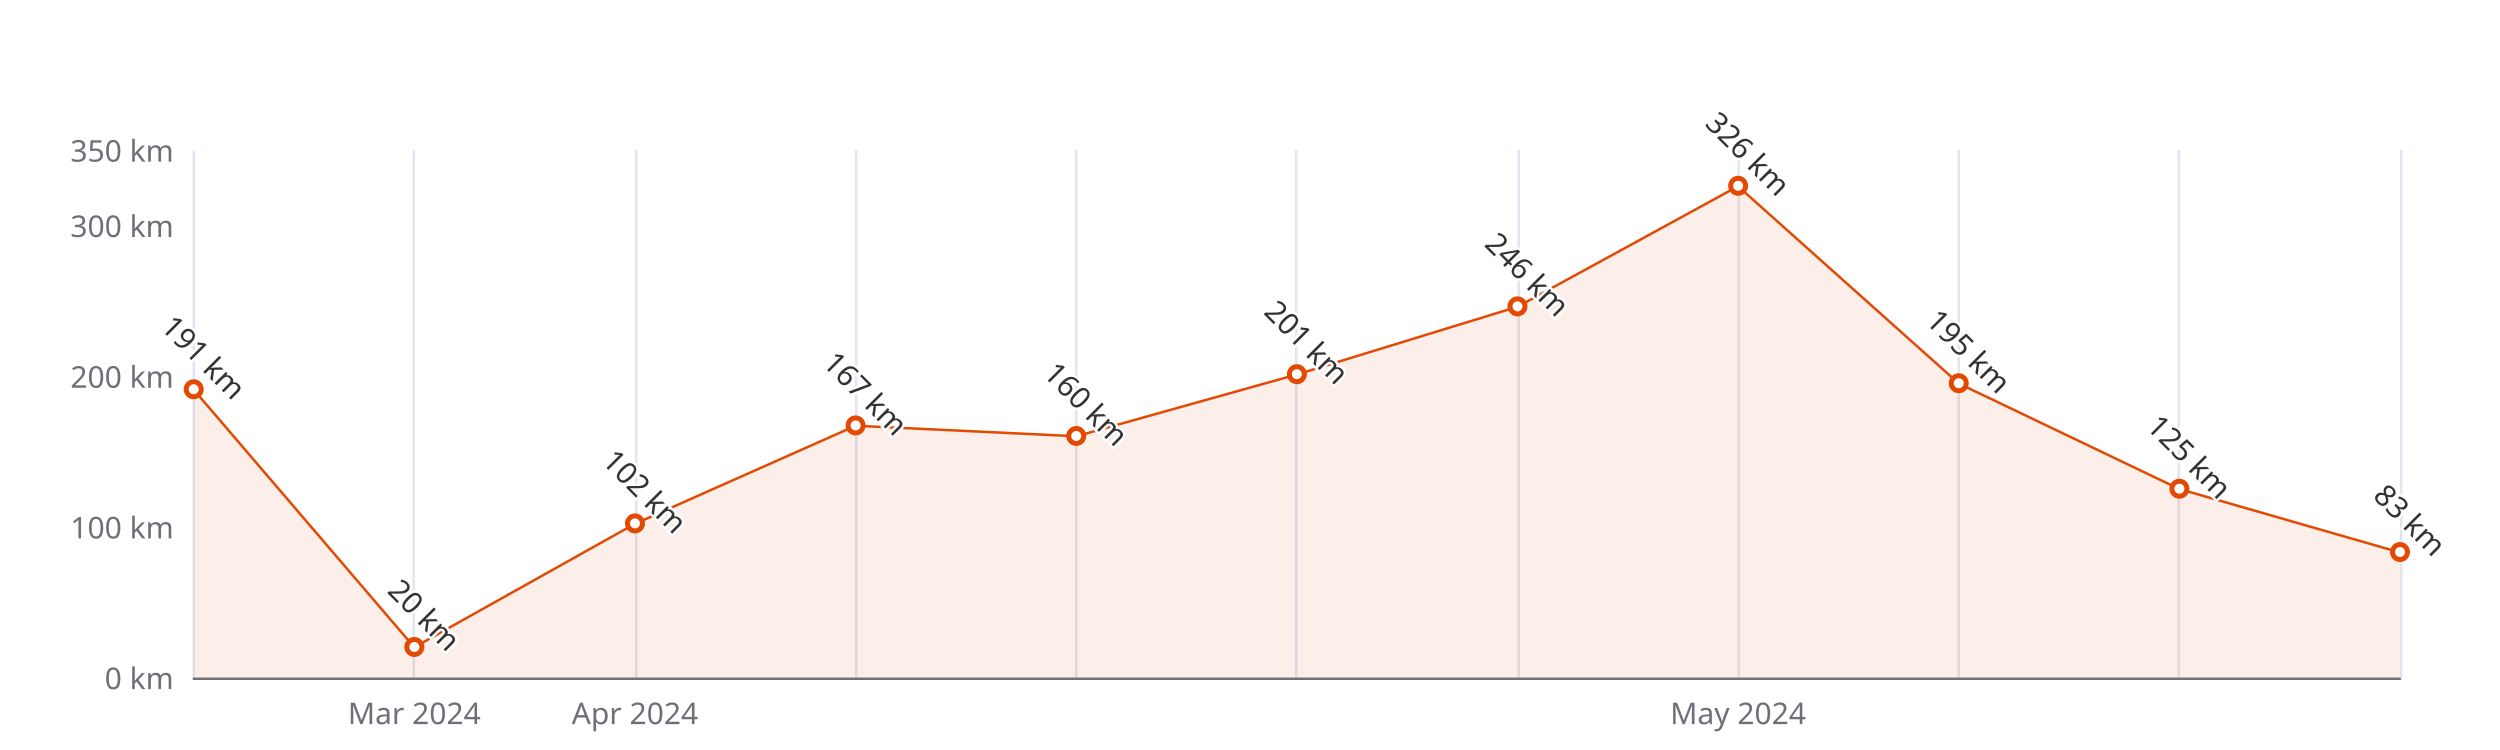
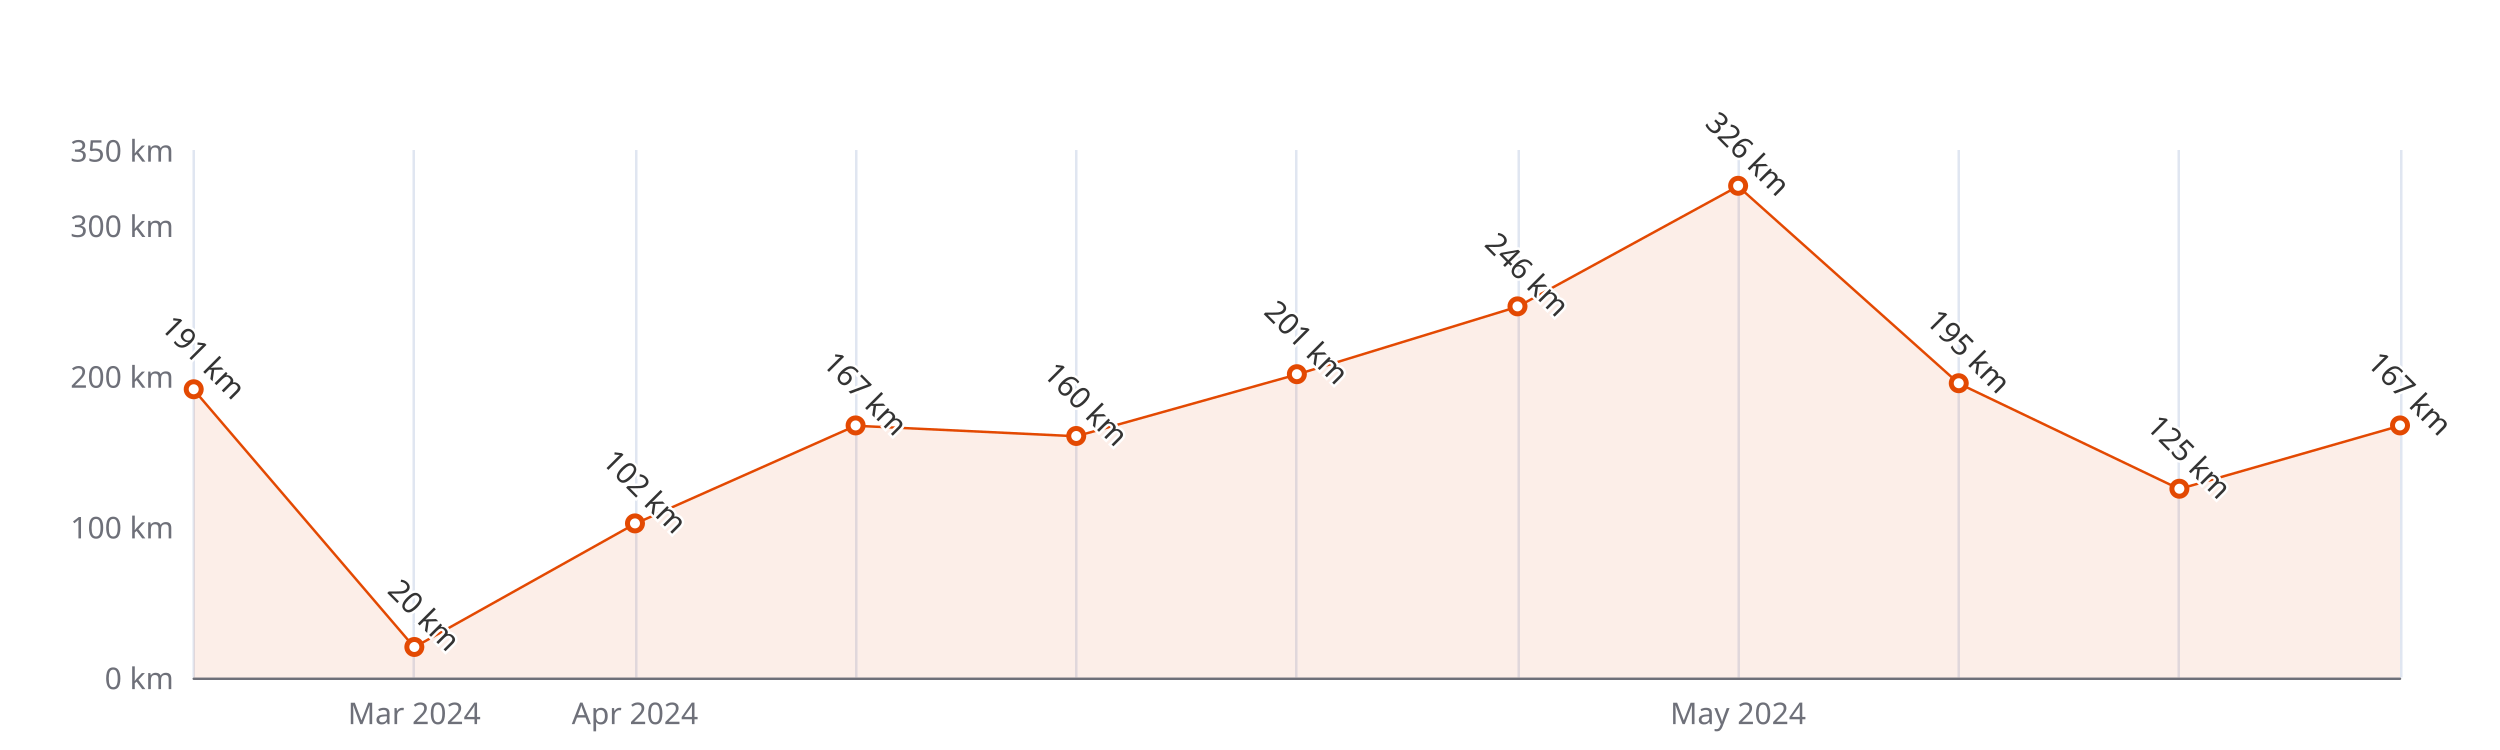
<svg xmlns="http://www.w3.org/2000/svg" width="1000" height="300" version="1.1" baseProfile="full" viewBox="0 0 1000 300">
  <rect width="1000" height="300" x="0" y="0" id="0" fill="#ffffff" />
  <path d="M77.5 60L77.5 271" fill="none" stroke="#E0E6F1" />
  <path d="M165.5 60L165.5 271" fill="none" stroke="#E0E6F1" />
  <path d="M254.5 60L254.5 271" fill="none" stroke="#E0E6F1" />
  <path d="M342.5 60L342.5 271" fill="none" stroke="#E0E6F1" />
  <path d="M430.5 60L430.5 271" fill="none" stroke="#E0E6F1" />
  <path d="M518.5 60L518.5 271" fill="none" stroke="#E0E6F1" />
  <path d="M607.5 60L607.5 271" fill="none" stroke="#E0E6F1" />
  <path d="M695.5 60L695.5 271" fill="none" stroke="#E0E6F1" />
  <path d="M783.5 60L783.5 271" fill="none" stroke="#E0E6F1" />
  <path d="M871.5 60L871.5 271" fill="none" stroke="#E0E6F1" />
  <path d="M960.5 60L960.5 271" fill="none" stroke="#E0E6F1" />
  <path d="M77.5 271.5L960 271.5" fill="none" stroke="#6E7079" stroke-linecap="round" />
  <text dominant-baseline="central" text-anchor="end" style="font-size:12px;font-family:sans-serif;" xml:space="preserve" transform="translate(69.48 271)" fill="#6E7079">0 km</text>
  <text dominant-baseline="central" text-anchor="end" style="font-size:12px;font-family:sans-serif;" xml:space="preserve" transform="translate(69.48 210.7143)" fill="#6E7079">100 km</text>
  <text dominant-baseline="central" text-anchor="end" style="font-size:12px;font-family:sans-serif;" xml:space="preserve" transform="translate(69.48 150.4286)" fill="#6E7079">200 km</text>
  <text dominant-baseline="central" text-anchor="end" style="font-size:12px;font-family:sans-serif;" xml:space="preserve" transform="translate(69.48 90.1429)" fill="#6E7079">300 km</text>
  <text dominant-baseline="central" text-anchor="end" style="font-size:12px;font-family:sans-serif;" xml:space="preserve" transform="translate(69.48 60)" fill="#6E7079">350 km</text>
  <text dominant-baseline="central" text-anchor="middle" style="font-size:12px;font-family:sans-serif;" xml:space="preserve" y="6" transform="translate(165.732 279)" fill="#6E7079">Mar 2024</text>
  <text dominant-baseline="central" text-anchor="middle" style="font-size:12px;font-family:sans-serif;" xml:space="preserve" y="6" transform="translate(253.984 279)" fill="#6E7079">Apr 2024</text>
  <text dominant-baseline="central" text-anchor="middle" style="font-size:12px;font-family:sans-serif;" xml:space="preserve" y="6" transform="translate(695.244 279)" fill="#6E7079">May 2024</text>
  <g clip-path="url(#zr5-c0)">
-     <path d="M77.5 155.9L165.7 258.9L254 209.5L342.2 170.3L430.5 174.5L518.7 149.8L607 122.7L695.2 74.5L783.5 153.4L871.7 195.6L960 221L960 271L871.7 271L783.5 271L695.2 271L607 271L518.7 271L430.5 271L342.2 271L254 271L165.7 271L77.5 271Z" fill="rgb(227,73,2)" fill-opacity="0.09" />
-     <path d="M77.5 155.9L165.7 258.9L254 209.5L342.2 170.3L430.5 174.5L518.7 149.8L607 122.7L695.2 74.5L783.5 153.4L871.7 195.6L960 221" fill="none" stroke="#E34902" stroke-linejoin="bevel" />
+     <path d="M77.5 155.9L165.7 258.9L254 209.5L342.2 170.3L430.5 174.5L518.7 149.8L607 122.7L695.2 74.5L783.5 153.4L871.7 195.6L960 170.3L960 271L871.7 271L783.5 271L695.2 271L607 271L518.7 271L430.5 271L342.2 271L254 271L165.7 271L77.5 271Z" fill="rgb(227,73,2)" fill-opacity="0.09" />
+     <path d="M77.5 155.9L165.7 258.9L254 209.5L342.2 170.3L430.5 174.5L518.7 149.8L607 122.7L695.2 74.5L783.5 153.4L871.7 195.6L960 170.3" fill="none" stroke="#E34902" stroke-linejoin="bevel" />
  </g>
  <path d="M1 0A1 1 0 1 1 1 -0.1A1 1 0 0 1 1 0" transform="matrix(3,0,0,3,77.48,155.8543)" fill="#fff" stroke="#E34902" stroke-width="0.667" />
  <path d="M1 0A1 1 0 1 1 1 -0.1A1 1 0 0 1 1 0" transform="matrix(3,0,0,3,165.732,258.9429)" fill="#fff" stroke="#E34902" stroke-width="0.667" />
  <path d="M1 0A1 1 0 1 1 1 -0.1A1 1 0 0 1 1 0" transform="matrix(3,0,0,3,253.984,209.5086)" fill="#fff" stroke="#E34902" stroke-width="0.667" />
  <path d="M1 0A1 1 0 1 1 1 -0.1A1 1 0 0 1 1 0" transform="matrix(3,0,0,3,342.236,170.3229)" fill="#fff" stroke="#E34902" stroke-width="0.667" />
  <path d="M1 0A1 1 0 1 1 1 -0.1A1 1 0 0 1 1 0" transform="matrix(3,0,0,3,430.488,174.5429)" fill="#fff" stroke="#E34902" stroke-width="0.667" />
  <path d="M1 0A1 1 0 1 1 1 -0.1A1 1 0 0 1 1 0" transform="matrix(3,0,0,3,518.74,149.8257)" fill="#fff" stroke="#E34902" stroke-width="0.667" />
  <path d="M1 0A1 1 0 1 1 1 -0.1A1 1 0 0 1 1 0" transform="matrix(3,0,0,3,606.992,122.6971)" fill="#fff" stroke="#E34902" stroke-width="0.667" />
  <path d="M1 0A1 1 0 1 1 1 -0.1A1 1 0 0 1 1 0" transform="matrix(3,0,0,3,695.244,74.4686)" fill="#fff" stroke="#E34902" stroke-width="0.667" />
  <path d="M1 0A1 1 0 1 1 1 -0.1A1 1 0 0 1 1 0" transform="matrix(3,0,0,3,783.496,153.4429)" fill="#fff" stroke="#E34902" stroke-width="0.667" />
  <path d="M1 0A1 1 0 1 1 1 -0.1A1 1 0 0 1 1 0" transform="matrix(3,0,0,3,871.748,195.6429)" fill="#fff" stroke="#E34902" stroke-width="0.667" />
-   <path d="M1 0A1 1 0 1 1 1 -0.1A1 1 0 0 1 1 0" transform="matrix(3,0,0,3,960,220.9629)" fill="#fff" stroke="#E34902" stroke-width="0.667" />
+   <path d="M1 0A1 1 0 1 1 1 -0.1A1 1 0 0 1 1 0" transform="matrix(3,0,0,3,960,170.3229)" fill="#fff" stroke="#E34902" stroke-width="0.667" />
  <text dominant-baseline="central" text-anchor="middle" style="font-size:12px;font-family:sans-serif;" xml:space="preserve" y="-6" transform="matrix(0.707,0.707,-0.707,0.707,77.48,146.8543)" fill="#333" stroke="rgb(255,255,255)" stroke-width="2" paint-order="stroke" stroke-miterlimit="2">191 km</text>
  <text dominant-baseline="central" text-anchor="middle" style="font-size:12px;font-family:sans-serif;" xml:space="preserve" y="-6" transform="matrix(0.707,0.707,-0.707,0.707,165.732,249.9429)" fill="#333" stroke="rgb(255,255,255)" stroke-width="2" paint-order="stroke" stroke-miterlimit="2">20 km</text>
  <text dominant-baseline="central" text-anchor="middle" style="font-size:12px;font-family:sans-serif;" xml:space="preserve" y="-6" transform="matrix(0.707,0.707,-0.707,0.707,253.984,200.5086)" fill="#333" stroke="rgb(255,255,255)" stroke-width="2" paint-order="stroke" stroke-miterlimit="2">102 km</text>
  <text dominant-baseline="central" text-anchor="middle" style="font-size:12px;font-family:sans-serif;" xml:space="preserve" y="-6" transform="matrix(0.707,0.707,-0.707,0.707,342.236,161.3229)" fill="#333" stroke="rgb(255,255,255)" stroke-width="2" paint-order="stroke" stroke-miterlimit="2">167 km</text>
  <text dominant-baseline="central" text-anchor="middle" style="font-size:12px;font-family:sans-serif;" xml:space="preserve" y="-6" transform="matrix(0.707,0.707,-0.707,0.707,430.488,165.5429)" fill="#333" stroke="rgb(255,255,255)" stroke-width="2" paint-order="stroke" stroke-miterlimit="2">160 km</text>
  <text dominant-baseline="central" text-anchor="middle" style="font-size:12px;font-family:sans-serif;" xml:space="preserve" y="-6" transform="matrix(0.707,0.707,-0.707,0.707,518.74,140.8257)" fill="#333" stroke="rgb(255,255,255)" stroke-width="2" paint-order="stroke" stroke-miterlimit="2">201 km</text>
  <text dominant-baseline="central" text-anchor="middle" style="font-size:12px;font-family:sans-serif;" xml:space="preserve" y="-6" transform="matrix(0.707,0.707,-0.707,0.707,606.992,113.6971)" fill="#333" stroke="rgb(255,255,255)" stroke-width="2" paint-order="stroke" stroke-miterlimit="2">246 km</text>
  <text dominant-baseline="central" text-anchor="middle" style="font-size:12px;font-family:sans-serif;" xml:space="preserve" y="-6" transform="matrix(0.707,0.707,-0.707,0.707,695.244,65.4686)" fill="#333" stroke="rgb(255,255,255)" stroke-width="2" paint-order="stroke" stroke-miterlimit="2">326 km</text>
  <text dominant-baseline="central" text-anchor="middle" style="font-size:12px;font-family:sans-serif;" xml:space="preserve" y="-6" transform="matrix(0.707,0.707,-0.707,0.707,783.496,144.4429)" fill="#333" stroke="rgb(255,255,255)" stroke-width="2" paint-order="stroke" stroke-miterlimit="2">195 km</text>
  <text dominant-baseline="central" text-anchor="middle" style="font-size:12px;font-family:sans-serif;" xml:space="preserve" y="-6" transform="matrix(0.707,0.707,-0.707,0.707,871.748,186.6429)" fill="#333" stroke="rgb(255,255,255)" stroke-width="2" paint-order="stroke" stroke-miterlimit="2">125 km</text>
-   <text dominant-baseline="central" text-anchor="middle" style="font-size:12px;font-family:sans-serif;" xml:space="preserve" y="-6" transform="matrix(0.707,0.707,-0.707,0.707,960,211.9629)" fill="#333" stroke="rgb(255,255,255)" stroke-width="2" paint-order="stroke" stroke-miterlimit="2">83 km</text>
+   <text dominant-baseline="central" text-anchor="middle" style="font-size:12px;font-family:sans-serif;" xml:space="preserve" y="-6" transform="matrix(0.707,0.707,-0.707,0.707,960,161.3229)" fill="#333" stroke="rgb(255,255,255)" stroke-width="2" paint-order="stroke" stroke-miterlimit="2">167 km</text>
  <defs>
    <clipPath id="zr5-c0">
      <path d="M76 59.5l884 0l0 212l-884 0Z" fill="#000" />
    </clipPath>
  </defs>
</svg>
